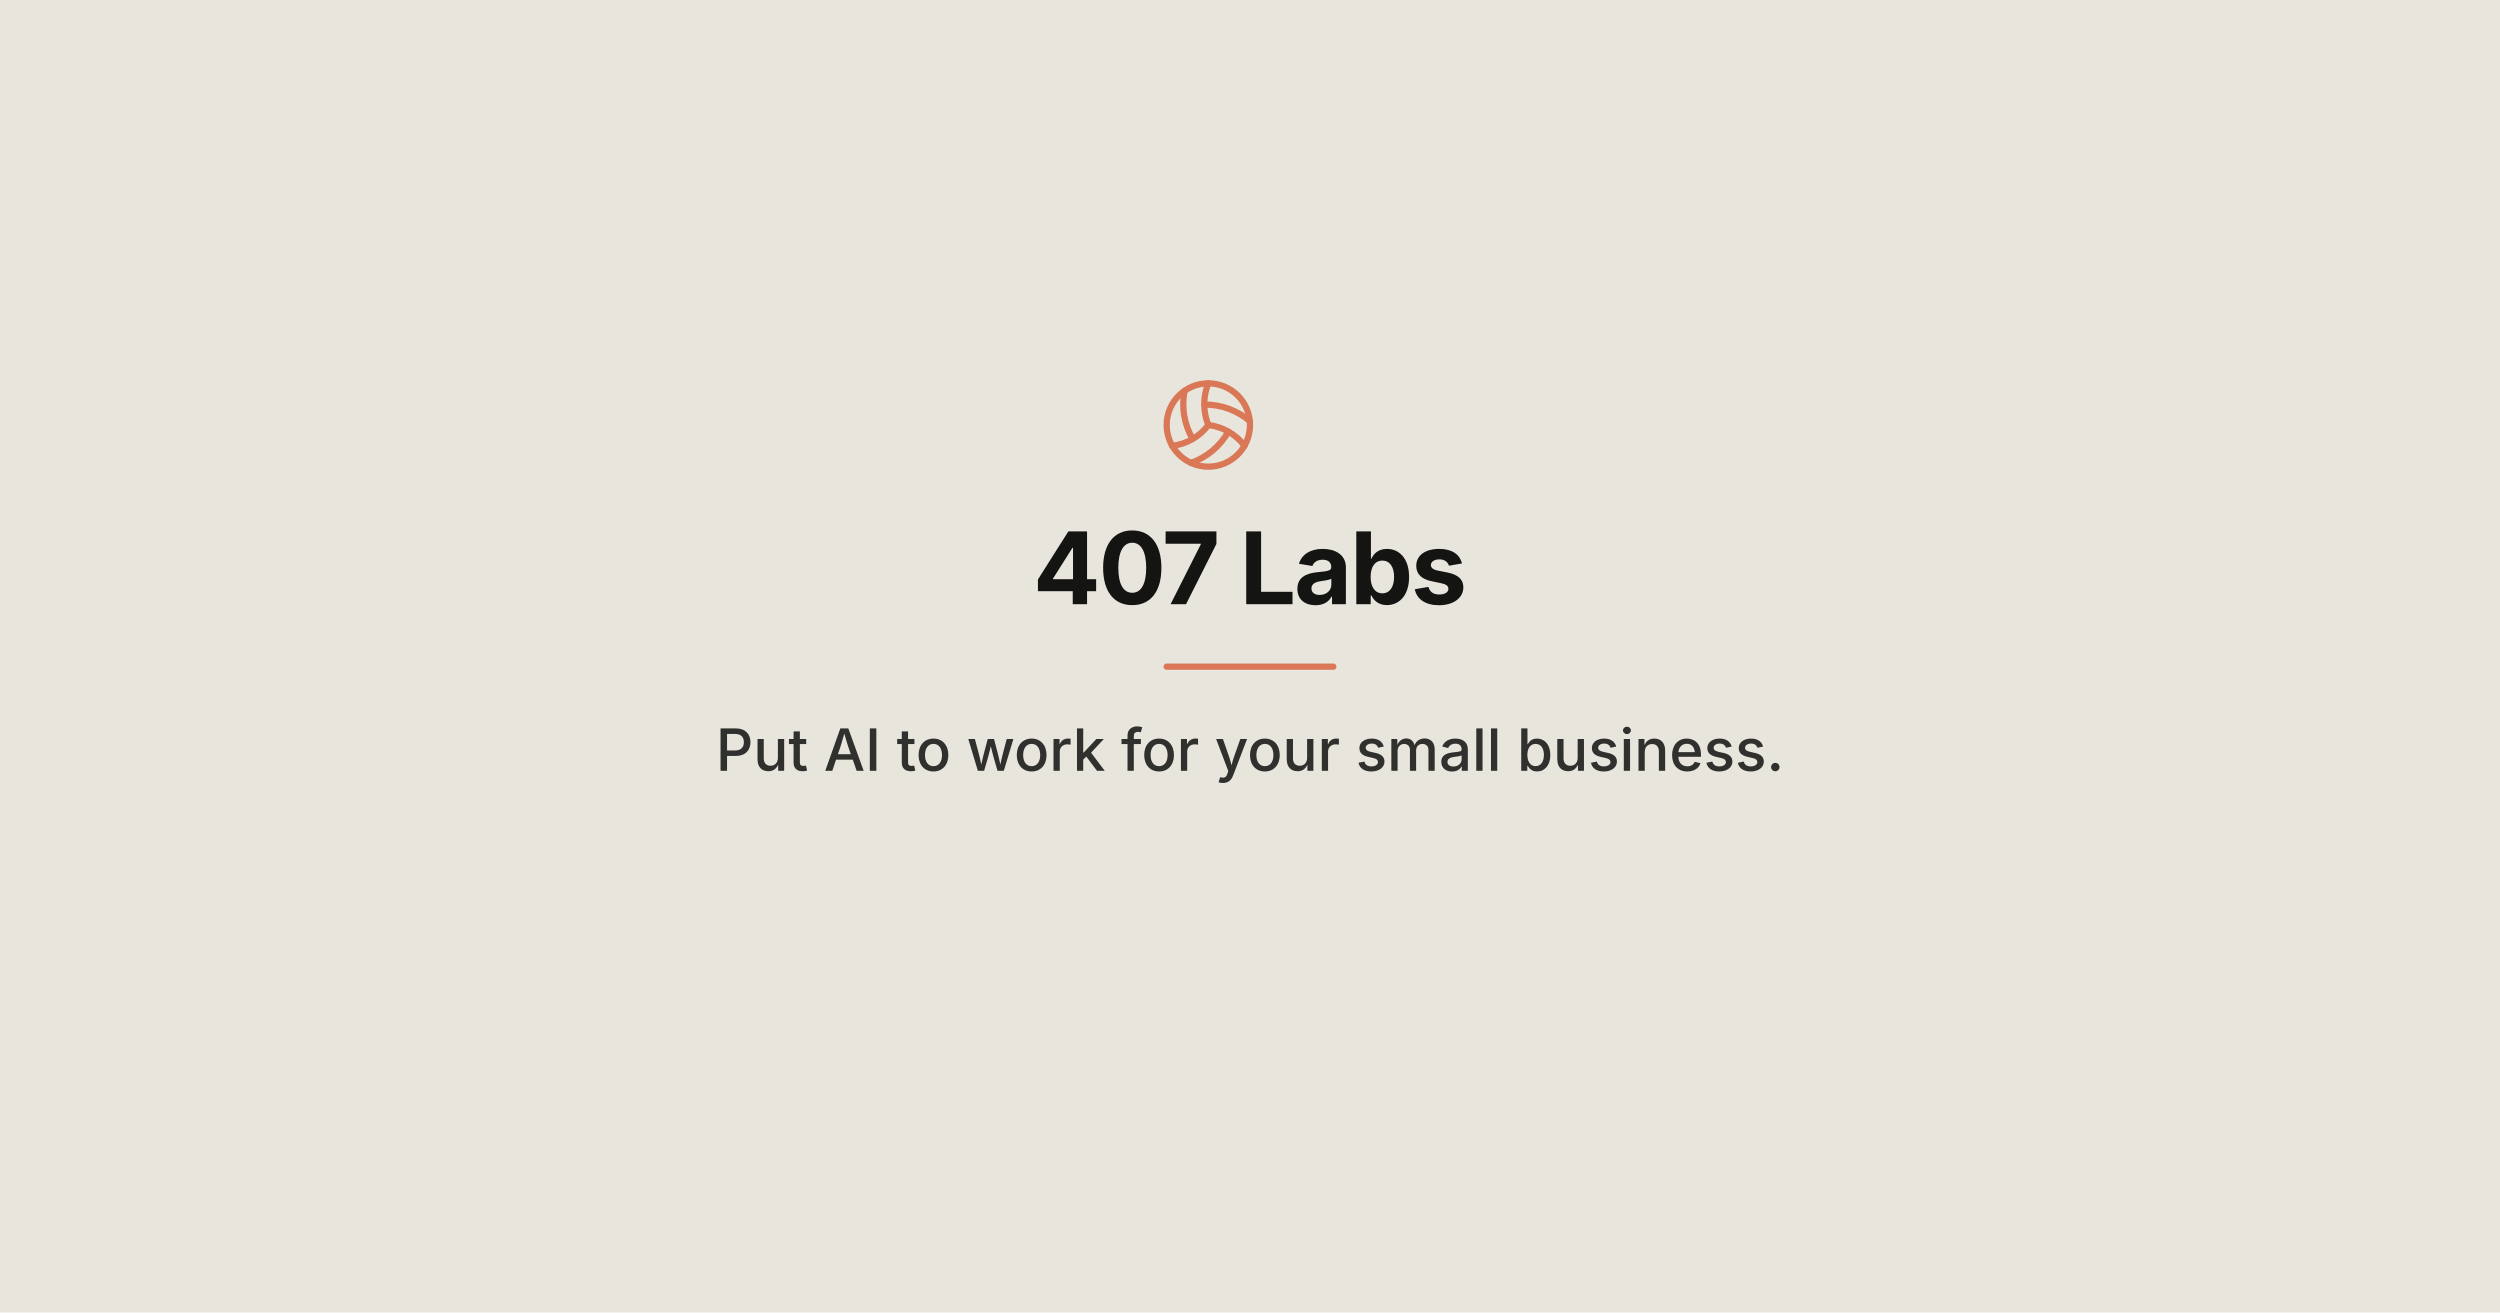
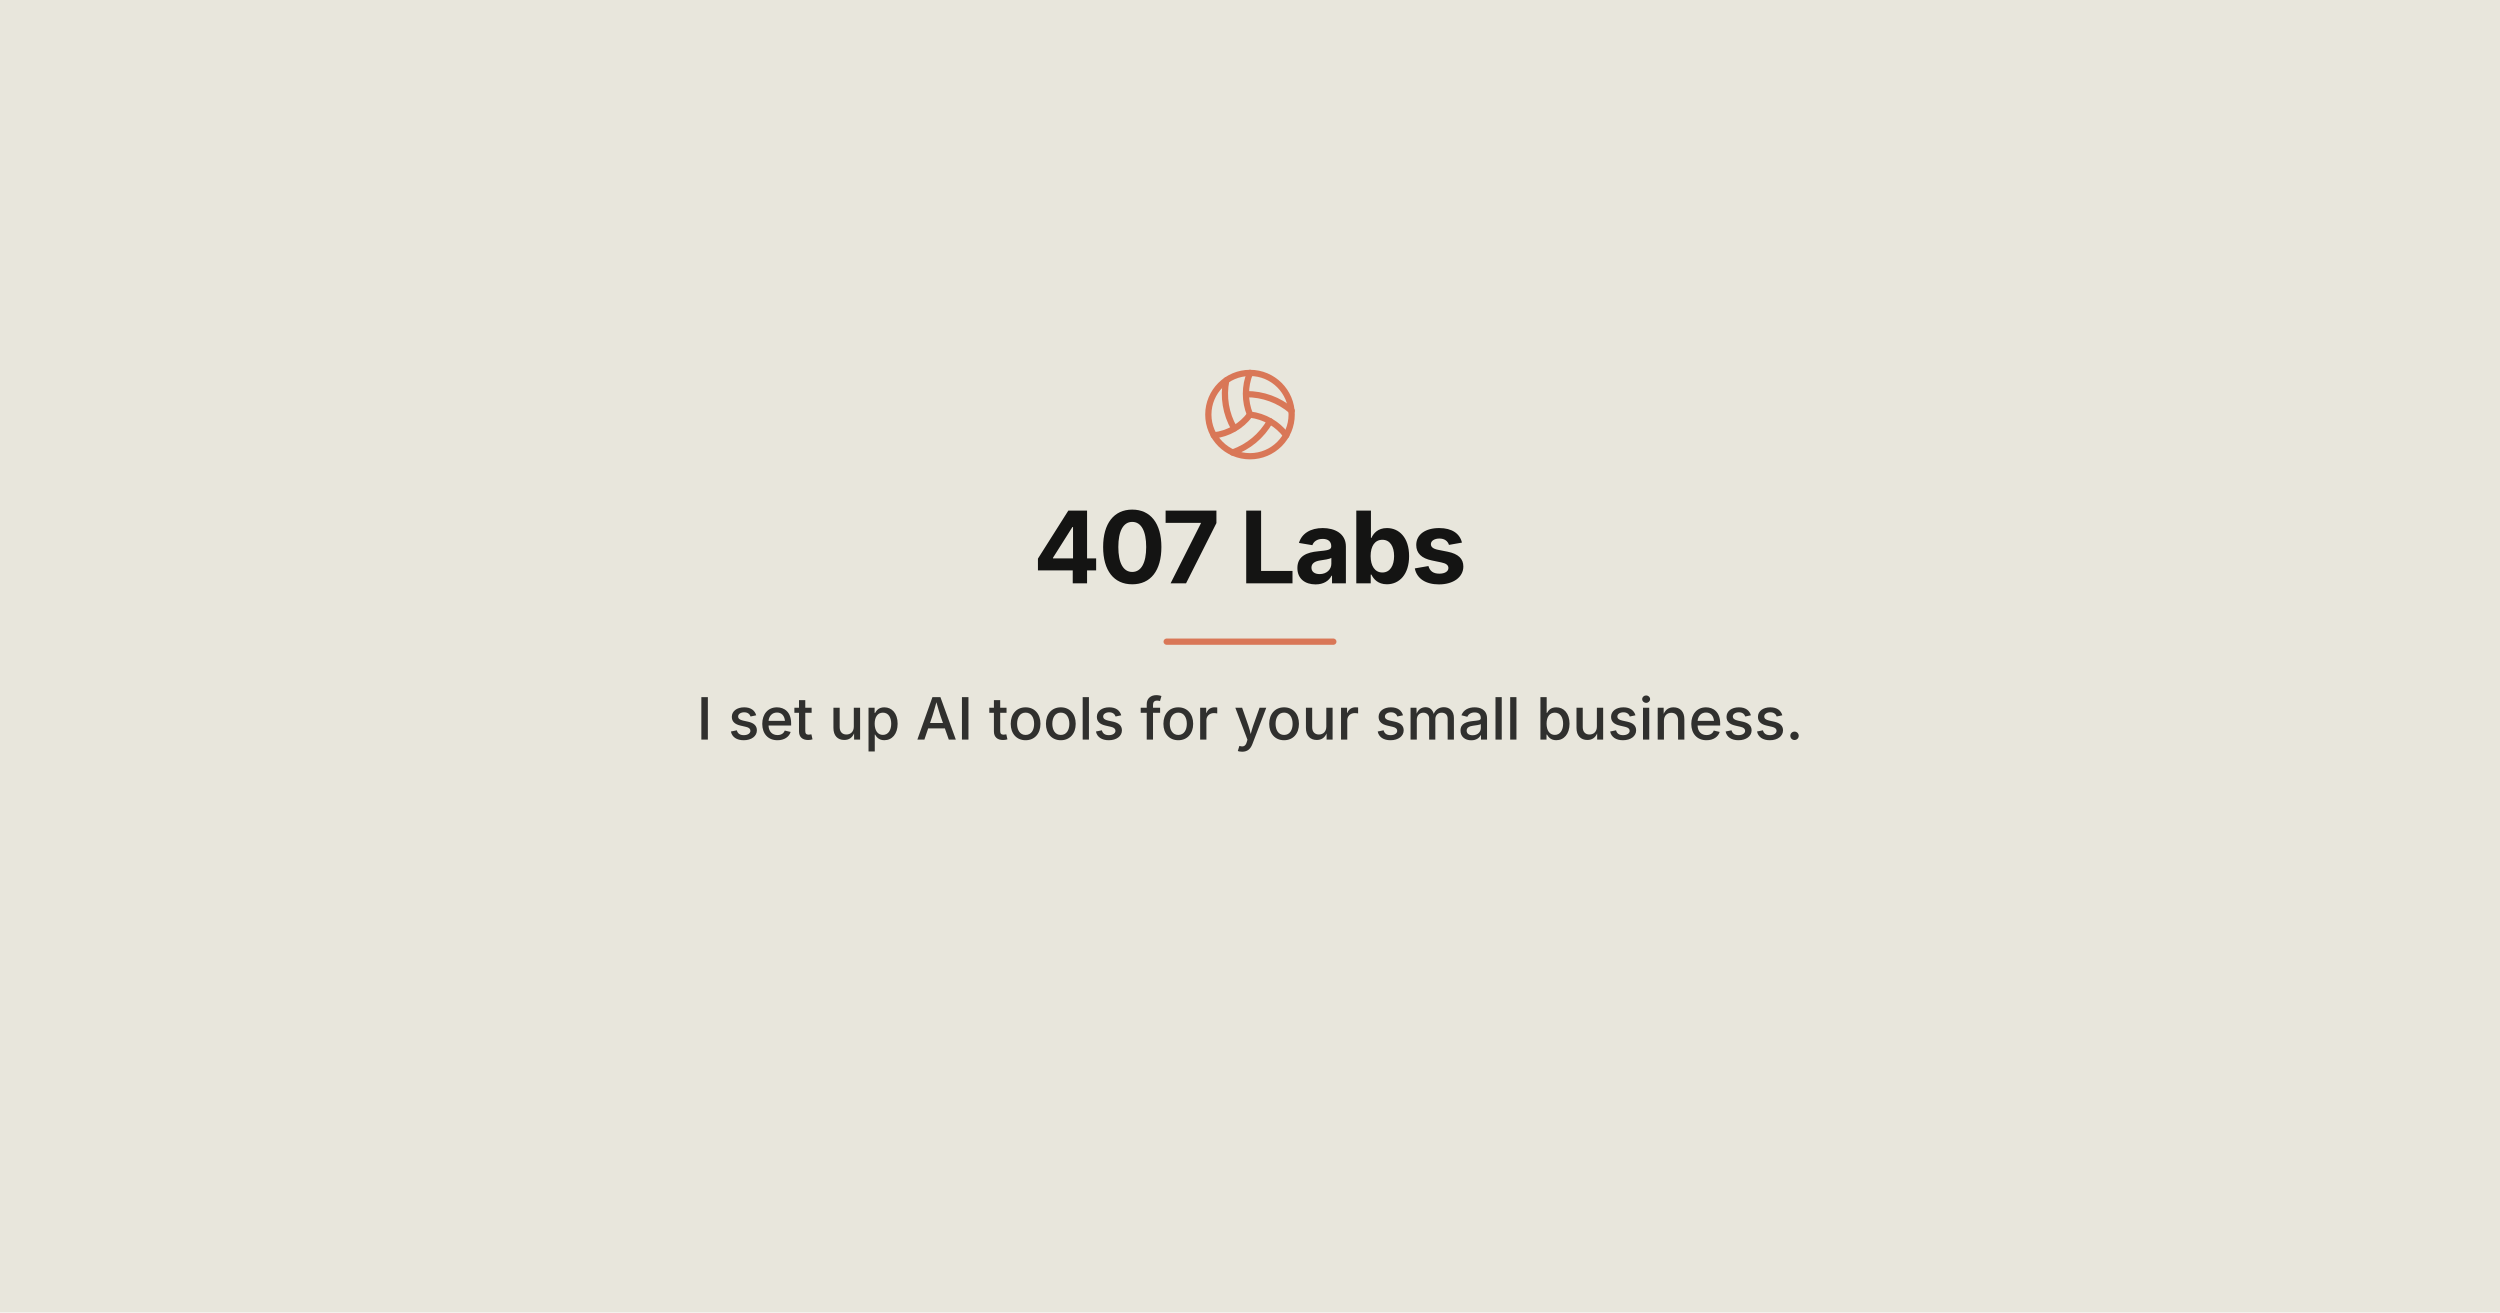
<svg xmlns="http://www.w3.org/2000/svg" width="1200" height="630" viewBox="0 0 1200 630">
  <rect width="1200" height="630" fill="#e8e6dc" />
-   <g transform="translate(556, 180)" fill="none" stroke="#d97757" stroke-width="3" stroke-linecap="round" stroke-linejoin="round">
+   <g transform="translate(576, 175)" fill="none" stroke="#d97757" stroke-width="3" stroke-linecap="round" stroke-linejoin="round">
    <path d="M22.2 14.2a33.1 33.1 0 0 1 21.8 8" />
    <path d="M24 24a25.2 25.2 0 0 1-17.4 10" />
    <path d="M33.6 27.2a33.1 33.1 0 0 1-18 15" />
    <path d="M41.4 34a25.6 25.6 0 0 0-17.4-10 26.6 26.6 0 0 1 0-20" />
    <path d="M12.6 7.6a33.1 33.1 0 0 0 3.8 23" />
    <circle cx="24" cy="24" r="20" />
  </g>
-   <text x="600" y="290" text-anchor="middle" font-family="system-ui, -apple-system, BlinkMacSystemFont, 'Segoe UI', sans-serif" font-size="48" font-weight="700" fill="#141413" letter-spacing="-1">407 Labs</text>
-   <line x1="560" y1="320" x2="640" y2="320" stroke="#d97757" stroke-width="3" stroke-linecap="round" />
-   <text x="600" y="370" text-anchor="middle" font-family="system-ui, -apple-system, BlinkMacSystemFont, 'Segoe UI', sans-serif" font-size="28" font-weight="500" fill="#30302e">Put AI to work for your small business.</text>
+   <text x="600" y="280" text-anchor="middle" font-family="system-ui, -apple-system, BlinkMacSystemFont, 'Segoe UI', sans-serif" font-size="48" font-weight="700" fill="#141413" letter-spacing="-1">407 Labs</text>
+   <line x1="560" y1="308" x2="640" y2="308" stroke="#d97757" stroke-width="3" stroke-linecap="round" />
+   <text x="600" y="355" text-anchor="middle" font-family="system-ui, -apple-system, BlinkMacSystemFont, 'Segoe UI', sans-serif" font-size="28" font-weight="500" fill="#30302e">I set up AI tools for your small business.</text>
</svg>
